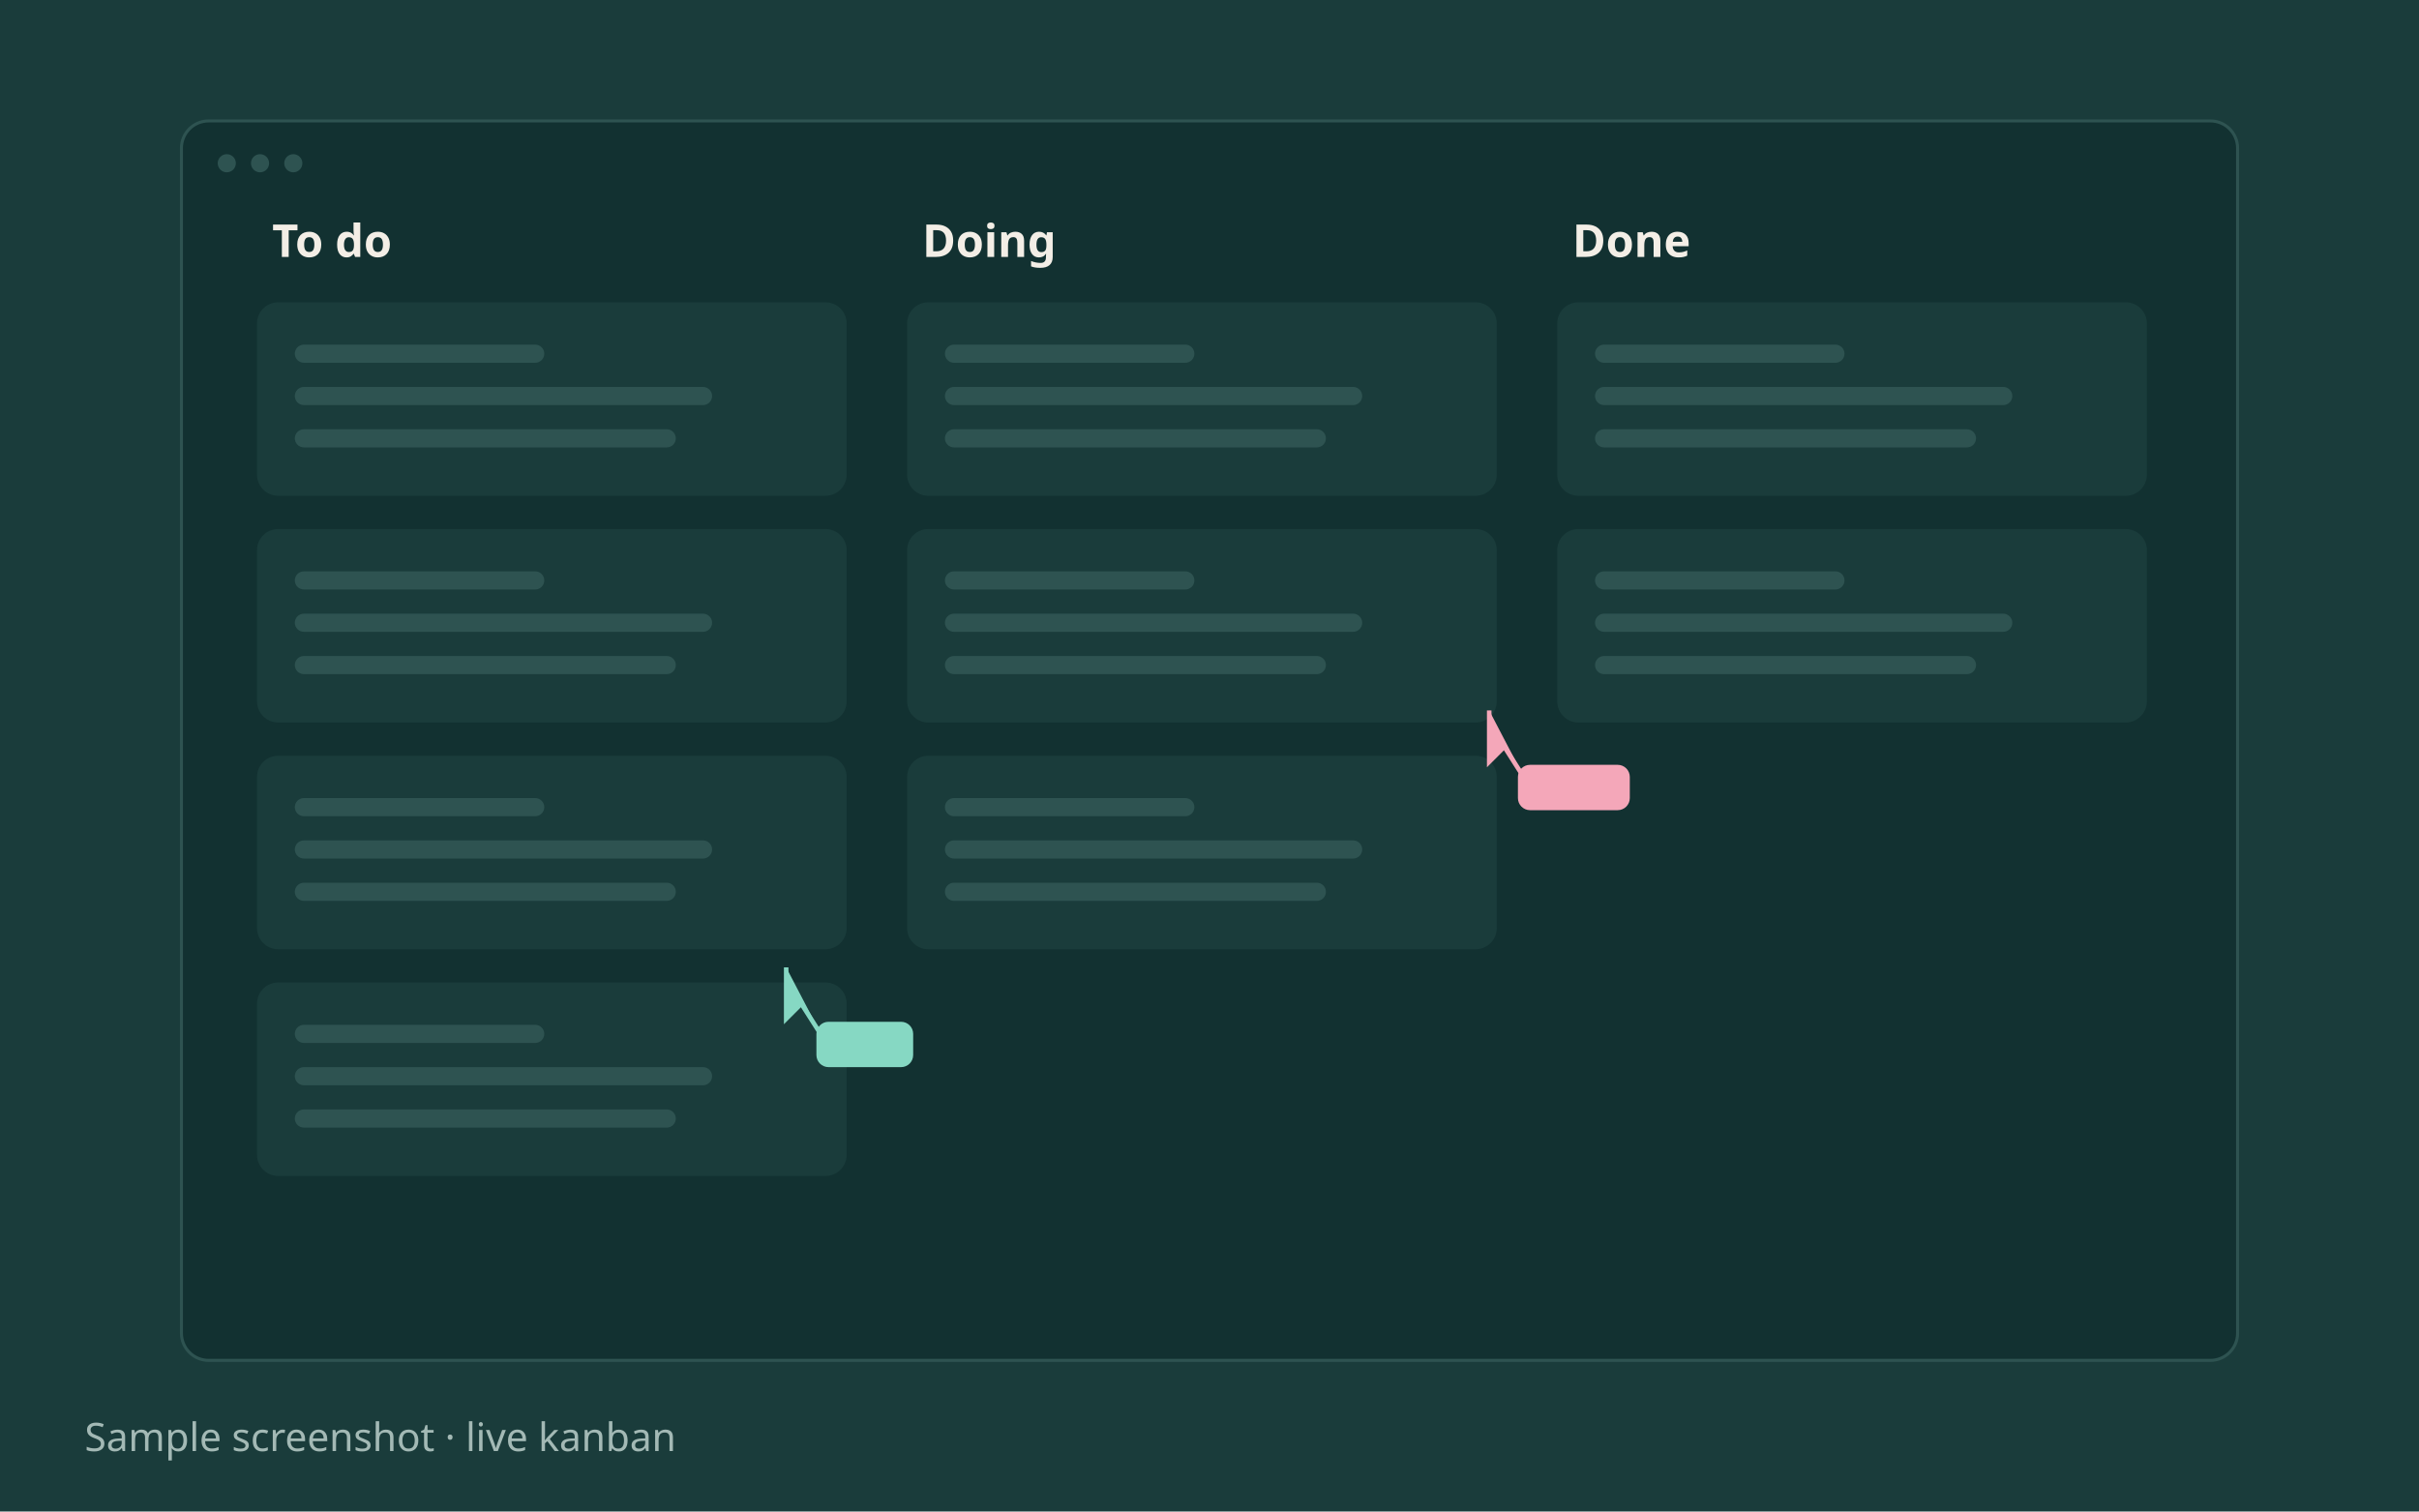
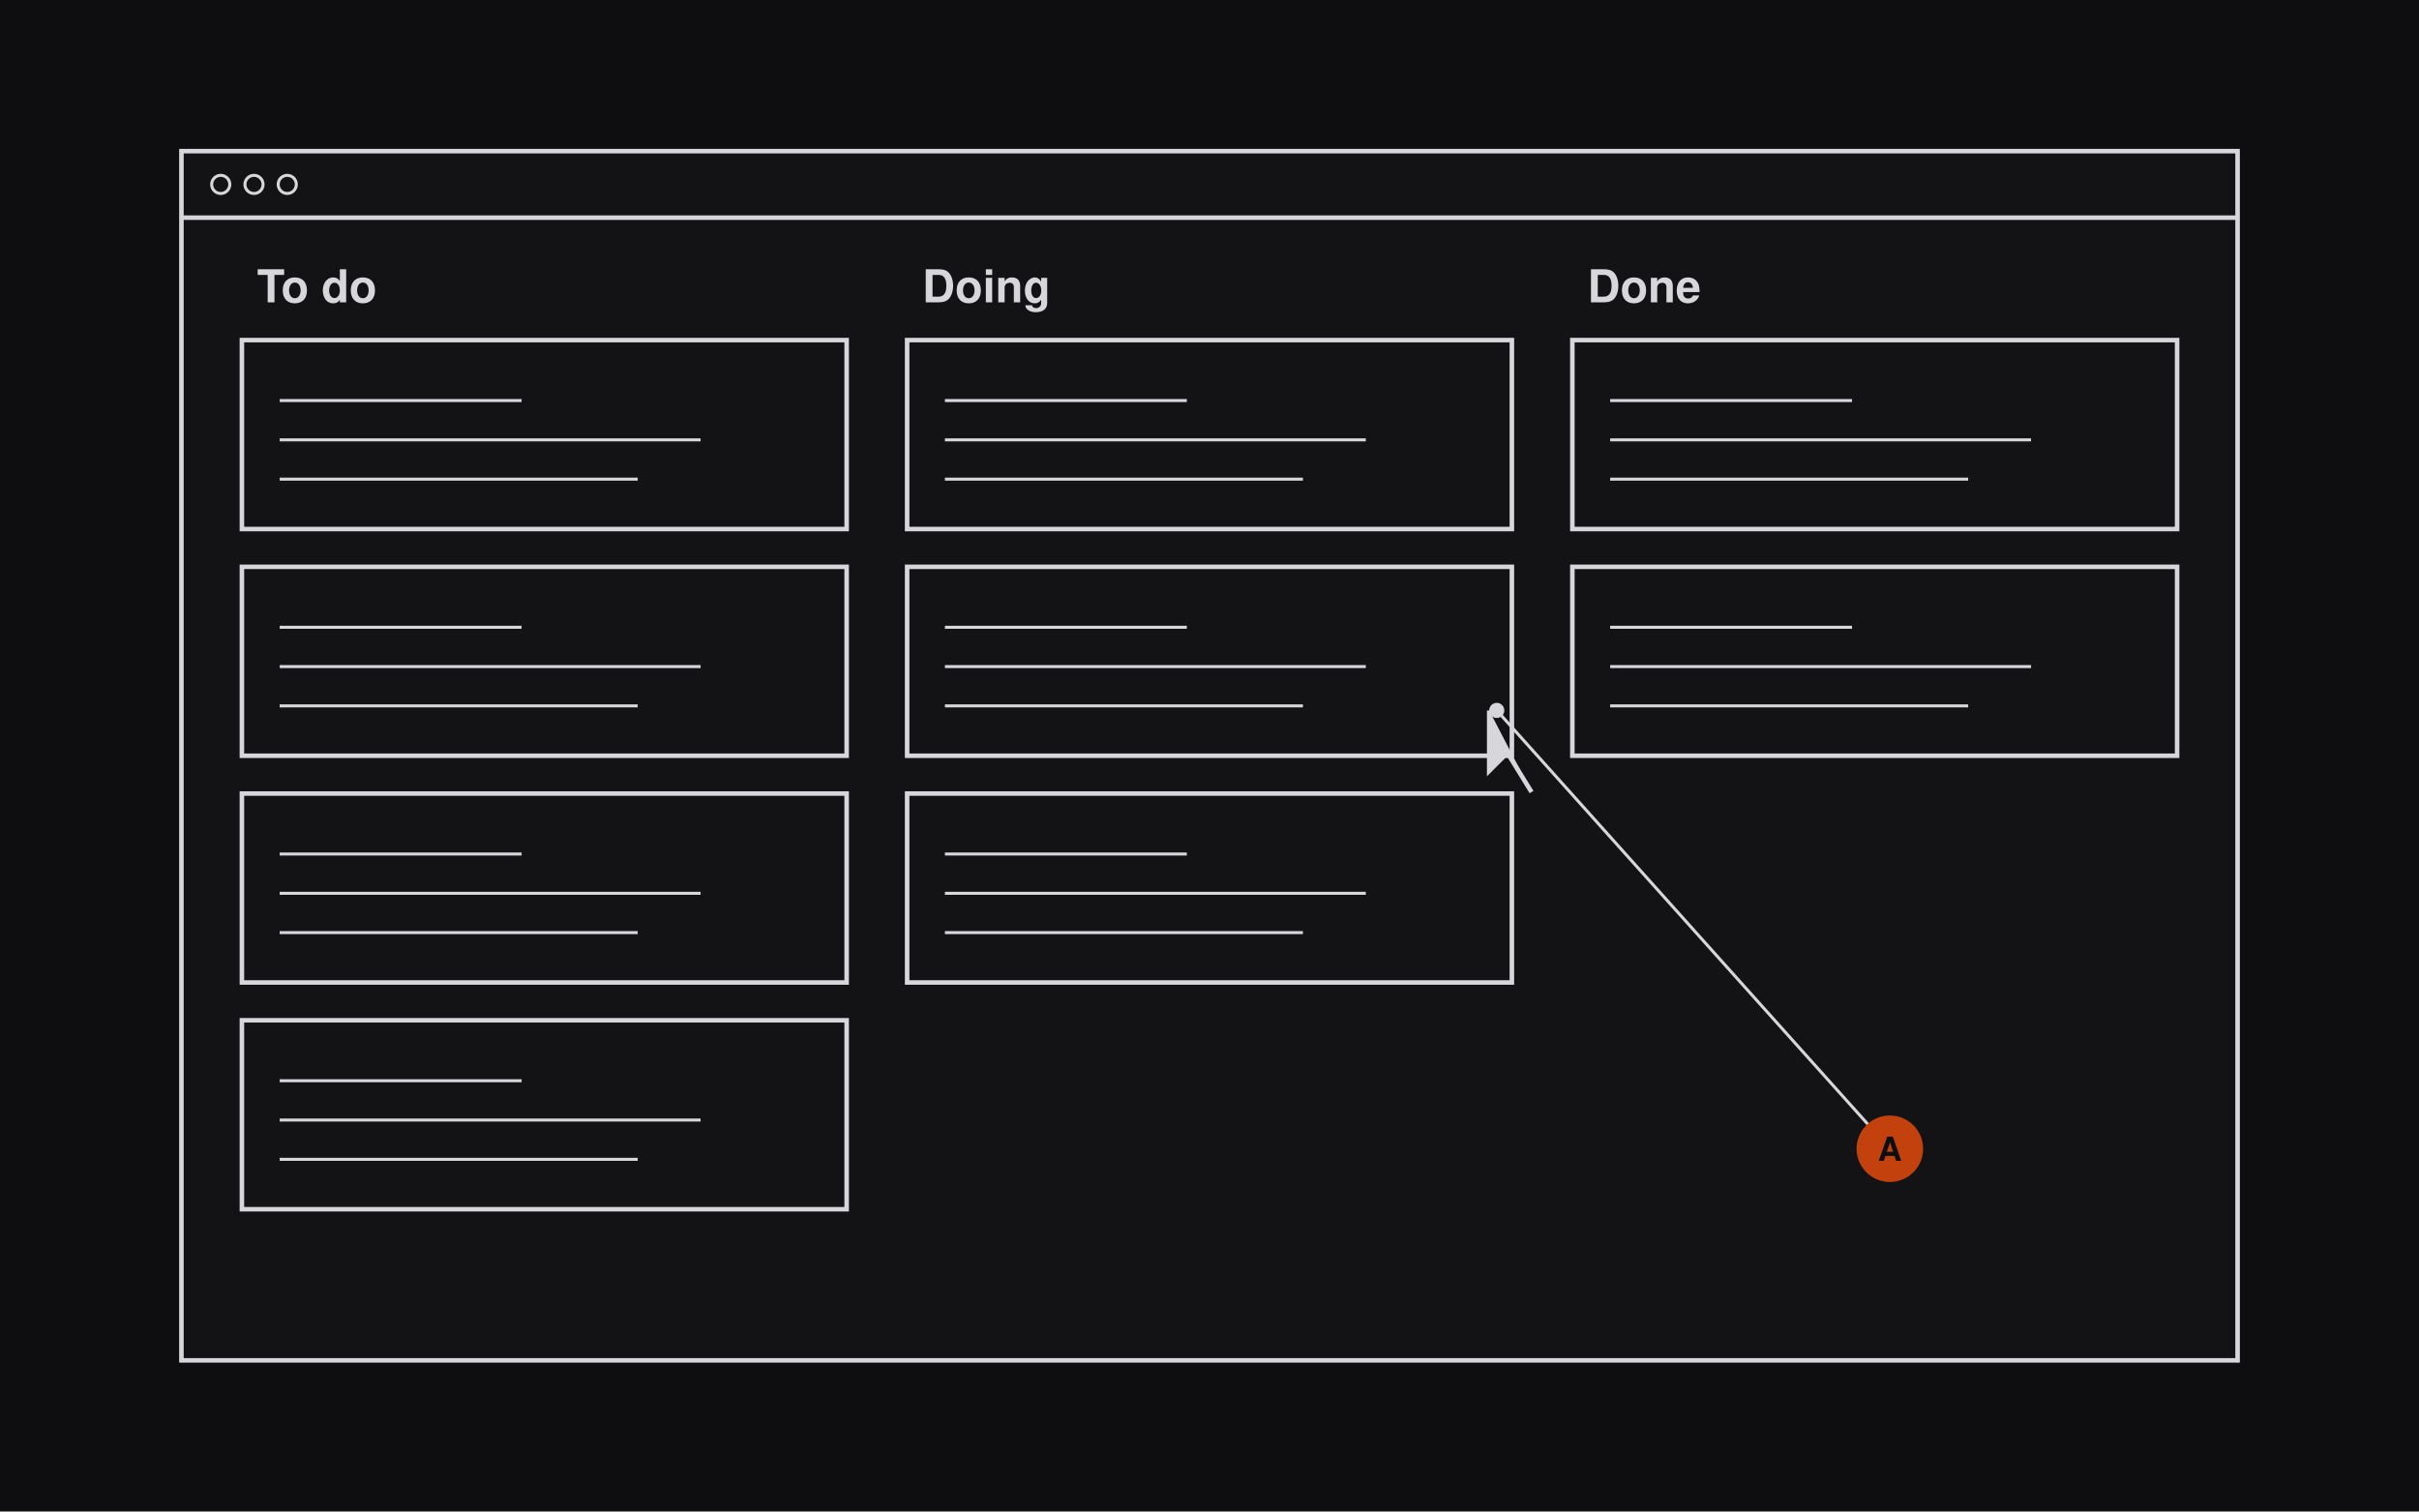
<svg xmlns="http://www.w3.org/2000/svg" viewBox="0 0 1600 1000" width="1600" height="1000">
-   <rect x="0" y="0" width="1600" height="1000" rx="0" fill="#1a3c3b" />
-   <rect x="120" y="80" width="1360" height="820" rx="18" fill="#123131" stroke="#2e5351" stroke-width="2" />
-   <circle cx="150" cy="108" r="6" fill="#2e5351" />
-   <circle cx="172" cy="108" r="6" fill="#2e5351" />
-   <circle cx="194" cy="108" r="6" fill="#2e5351" />
-   <text x="180" y="170" font-family="system-ui, sans-serif" font-size="30" font-weight="680" fill="#f3eee6">To do</text>
-   <rect x="170" y="200" width="390" height="128" rx="14" fill="#1a3c3b" />
-   <rect x="195" y="228" width="165" height="12" rx="6" fill="#2e5351" />
-   <rect x="195" y="256" width="276" height="12" rx="6" fill="#2e5351" />
-   <rect x="195" y="284" width="252" height="12" rx="6" fill="#2e5351" />
-   <rect x="170" y="350" width="390" height="128" rx="14" fill="#1a3c3b" />
-   <rect x="195" y="378" width="165" height="12" rx="6" fill="#2e5351" />
-   <rect x="195" y="406" width="276" height="12" rx="6" fill="#2e5351" />
-   <rect x="195" y="434" width="252" height="12" rx="6" fill="#2e5351" />
-   <rect x="170" y="500" width="390" height="128" rx="14" fill="#1a3c3b" />
-   <rect x="195" y="528" width="165" height="12" rx="6" fill="#2e5351" />
-   <rect x="195" y="556" width="276" height="12" rx="6" fill="#2e5351" />
-   <rect x="195" y="584" width="252" height="12" rx="6" fill="#2e5351" />
-   <rect x="170" y="650" width="390" height="128" rx="14" fill="#1a3c3b" />
-   <rect x="195" y="678" width="165" height="12" rx="6" fill="#2e5351" />
-   <rect x="195" y="706" width="276" height="12" rx="6" fill="#2e5351" />
-   <rect x="195" y="734" width="252" height="12" rx="6" fill="#2e5351" />
-   <text x="610" y="170" font-family="system-ui, sans-serif" font-size="30" font-weight="680" fill="#f3eee6">Doing</text>
-   <rect x="600" y="200" width="390" height="128" rx="14" fill="#1a3c3b" />
-   <rect x="625" y="228" width="165" height="12" rx="6" fill="#2e5351" />
-   <rect x="625" y="256" width="276" height="12" rx="6" fill="#2e5351" />
-   <rect x="625" y="284" width="252" height="12" rx="6" fill="#2e5351" />
-   <rect x="600" y="350" width="390" height="128" rx="14" fill="#1a3c3b" />
-   <rect x="625" y="378" width="165" height="12" rx="6" fill="#2e5351" />
-   <rect x="625" y="406" width="276" height="12" rx="6" fill="#2e5351" />
-   <rect x="625" y="434" width="252" height="12" rx="6" fill="#2e5351" />
-   <rect x="600" y="500" width="390" height="128" rx="14" fill="#1a3c3b" />
-   <rect x="625" y="528" width="165" height="12" rx="6" fill="#2e5351" />
-   <rect x="625" y="556" width="276" height="12" rx="6" fill="#2e5351" />
-   <rect x="625" y="584" width="252" height="12" rx="6" fill="#2e5351" />
-   <text x="1040" y="170" font-family="system-ui, sans-serif" font-size="30" font-weight="680" fill="#f3eee6">Done</text>
-   <rect x="1030" y="200" width="390" height="128" rx="14" fill="#1a3c3b" />
-   <rect x="1055" y="228" width="165" height="12" rx="6" fill="#2e5351" />
-   <rect x="1055" y="256" width="276" height="12" rx="6" fill="#2e5351" />
-   <rect x="1055" y="284" width="252" height="12" rx="6" fill="#2e5351" />
-   <rect x="1030" y="350" width="390" height="128" rx="14" fill="#1a3c3b" />
-   <rect x="1055" y="378" width="165" height="12" rx="6" fill="#2e5351" />
-   <rect x="1055" y="406" width="276" height="12" rx="6" fill="#2e5351" />
-   <rect x="1055" y="434" width="252" height="12" rx="6" fill="#2e5351" />
-   <path d="M985 470 l0 34 l10 -10 l14 22" fill="#f4a7b9" stroke="#f4a7b9" stroke-width="3" />
-   <rect x="1004" y="506" width="74" height="30" rx="8" fill="#f4a7b9" />
-   <path d="M520 640 l0 34 l10 -10 l14 22" fill="#86d8c3" stroke="#86d8c3" stroke-width="3" />
-   <rect x="540" y="676" width="64" height="30" rx="8" fill="#86d8c3" />
-   <text x="56" y="960" font-family="system-ui, sans-serif" font-size="26" font-weight="520" fill="#a3b9b5">Sample screenshot · live kanban</text>
+   <rect width="1600" height="1000" fill="#0e0e10" />
+   <rect x="120" y="100" width="1360" height="800" fill="#131315" stroke="#d6d6db" stroke-width="3" />
+   <line x1="120" y1="144" x2="1480" y2="144" stroke="#d6d6db" stroke-width="3" />
+   <circle cx="146" cy="122" r="6" fill="none" stroke="#d6d6db" stroke-width="2" />
+   <circle cx="168" cy="122" r="6" fill="none" stroke="#d6d6db" stroke-width="2" />
+   <circle cx="190" cy="122" r="6" fill="none" stroke="#d6d6db" stroke-width="2" />
+   <text x="170" y="200" font-family="Archivo, Helvetica, Arial, sans-serif" font-size="30" font-weight="700" fill="#d6d6db">To do</text>
+   <rect x="160" y="225" width="400" height="125" fill="#131315" stroke="#d6d6db" stroke-width="3" />
+   <line x1="185" y1="265" x2="345" y2="265" stroke="#d6d6db" stroke-width="2" />
+   <line x1="185" y1="291" x2="463.4" y2="291" stroke="#d6d6db" stroke-width="2" />
+   <line x1="185" y1="317" x2="421.8" y2="317" stroke="#d6d6db" stroke-width="2" />
+   <rect x="160" y="375" width="400" height="125" fill="#131315" stroke="#d6d6db" stroke-width="3" />
+   <line x1="185" y1="415" x2="345" y2="415" stroke="#d6d6db" stroke-width="2" />
+   <line x1="185" y1="441" x2="463.4" y2="441" stroke="#d6d6db" stroke-width="2" />
+   <line x1="185" y1="467" x2="421.8" y2="467" stroke="#d6d6db" stroke-width="2" />
+   <rect x="160" y="525" width="400" height="125" fill="#131315" stroke="#d6d6db" stroke-width="3" />
+   <line x1="185" y1="565" x2="345" y2="565" stroke="#d6d6db" stroke-width="2" />
+   <line x1="185" y1="591" x2="463.4" y2="591" stroke="#d6d6db" stroke-width="2" />
+   <line x1="185" y1="617" x2="421.8" y2="617" stroke="#d6d6db" stroke-width="2" />
+   <rect x="160" y="675" width="400" height="125" fill="#131315" stroke="#d6d6db" stroke-width="3" />
+   <line x1="185" y1="715" x2="345" y2="715" stroke="#d6d6db" stroke-width="2" />
+   <line x1="185" y1="741" x2="463.4" y2="741" stroke="#d6d6db" stroke-width="2" />
+   <line x1="185" y1="767" x2="421.8" y2="767" stroke="#d6d6db" stroke-width="2" />
+   <text x="610" y="200" font-family="Archivo, Helvetica, Arial, sans-serif" font-size="30" font-weight="700" fill="#d6d6db">Doing</text>
+   <rect x="600" y="225" width="400" height="125" fill="#131315" stroke="#d6d6db" stroke-width="3" />
+   <line x1="625" y1="265" x2="785" y2="265" stroke="#d6d6db" stroke-width="2" />
+   <line x1="625" y1="291" x2="903.4" y2="291" stroke="#d6d6db" stroke-width="2" />
+   <line x1="625" y1="317" x2="861.8" y2="317" stroke="#d6d6db" stroke-width="2" />
+   <rect x="600" y="375" width="400" height="125" fill="#131315" stroke="#d6d6db" stroke-width="3" />
+   <line x1="625" y1="415" x2="785" y2="415" stroke="#d6d6db" stroke-width="2" />
+   <line x1="625" y1="441" x2="903.4" y2="441" stroke="#d6d6db" stroke-width="2" />
+   <line x1="625" y1="467" x2="861.8" y2="467" stroke="#d6d6db" stroke-width="2" />
+   <rect x="600" y="525" width="400" height="125" fill="#131315" stroke="#d6d6db" stroke-width="3" />
+   <line x1="625" y1="565" x2="785" y2="565" stroke="#d6d6db" stroke-width="2" />
+   <line x1="625" y1="591" x2="903.4" y2="591" stroke="#d6d6db" stroke-width="2" />
+   <line x1="625" y1="617" x2="861.8" y2="617" stroke="#d6d6db" stroke-width="2" />
+   <text x="1050" y="200" font-family="Archivo, Helvetica, Arial, sans-serif" font-size="30" font-weight="700" fill="#d6d6db">Done</text>
+   <rect x="1040" y="225" width="400" height="125" fill="#131315" stroke="#d6d6db" stroke-width="3" />
+   <line x1="1065" y1="265" x2="1225" y2="265" stroke="#d6d6db" stroke-width="2" />
+   <line x1="1065" y1="291" x2="1343.4" y2="291" stroke="#d6d6db" stroke-width="2" />
+   <line x1="1065" y1="317" x2="1301.8" y2="317" stroke="#d6d6db" stroke-width="2" />
+   <rect x="1040" y="375" width="400" height="125" fill="#131315" stroke="#d6d6db" stroke-width="3" />
+   <line x1="1065" y1="415" x2="1225" y2="415" stroke="#d6d6db" stroke-width="2" />
+   <line x1="1065" y1="441" x2="1343.4" y2="441" stroke="#d6d6db" stroke-width="2" />
+   <line x1="1065" y1="467" x2="1301.8" y2="467" stroke="#d6d6db" stroke-width="2" />
+   <path d="M985 470 l0 40 l12 -12 l16 26" fill="#d6d6db" stroke="#d6d6db" stroke-width="3" />
+   <line x1="990" y1="470" x2="1250" y2="760" stroke="#d6d6db" stroke-width="2" />
+   <circle cx="990" cy="470" r="5" fill="#d6d6db" />
+   <circle cx="1250" cy="760" r="22" fill="#c2410c" />
+   <text x="1250" y="768" text-anchor="middle" font-family="Archivo, Helvetica, Arial, sans-serif" font-size="22" font-weight="700" fill="#0e0e10">A</text>
</svg>
